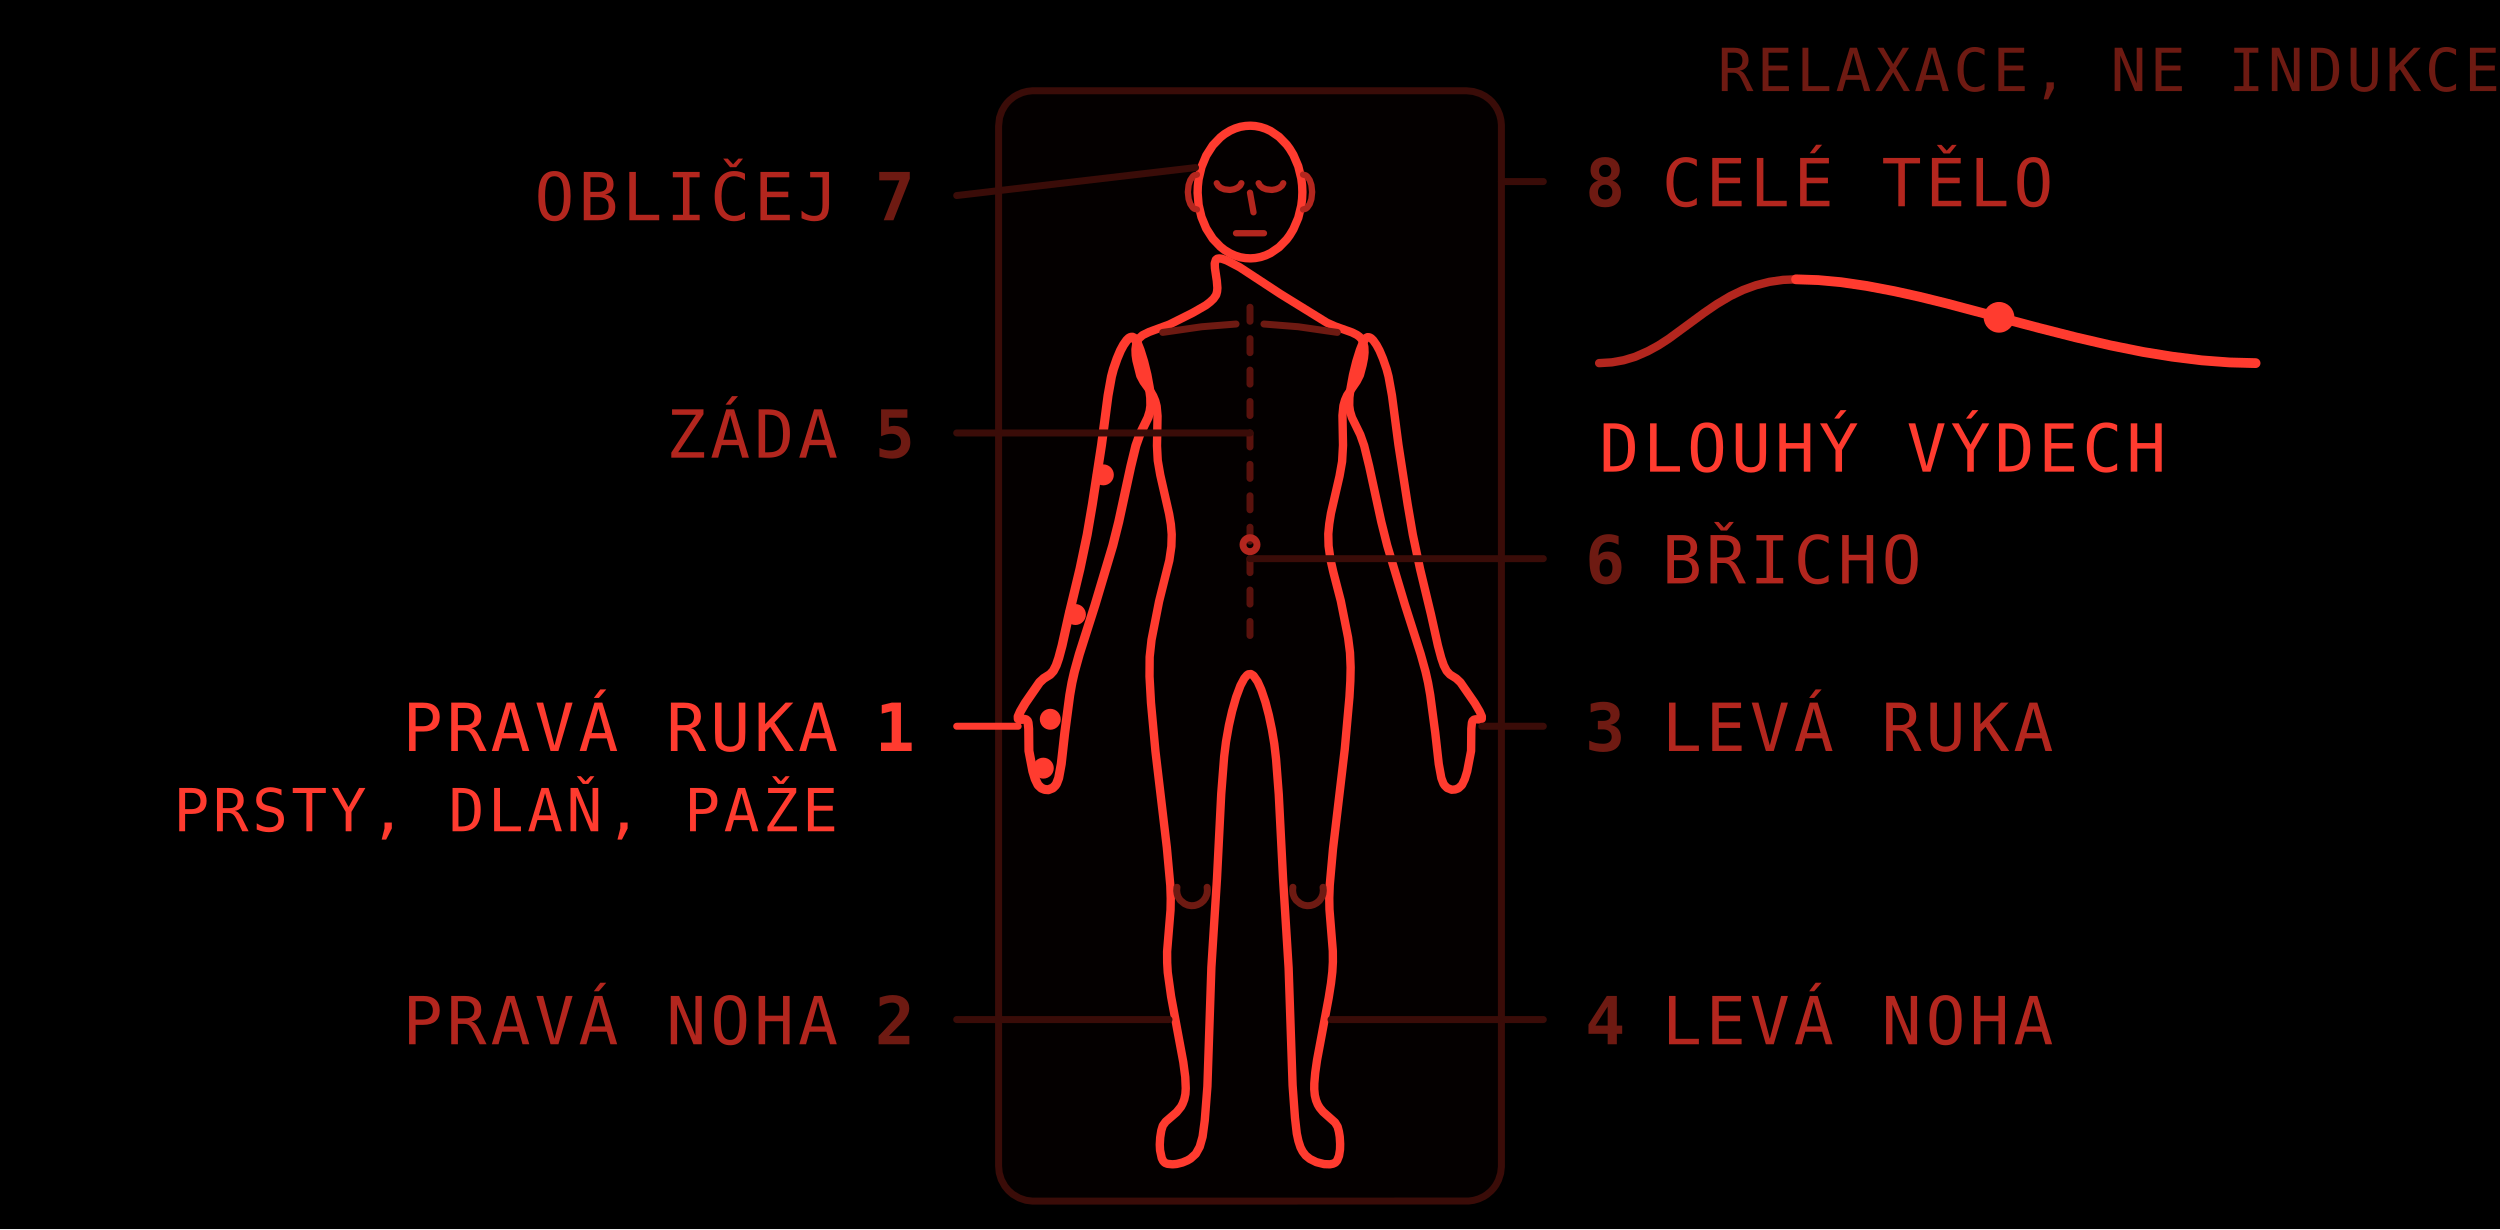
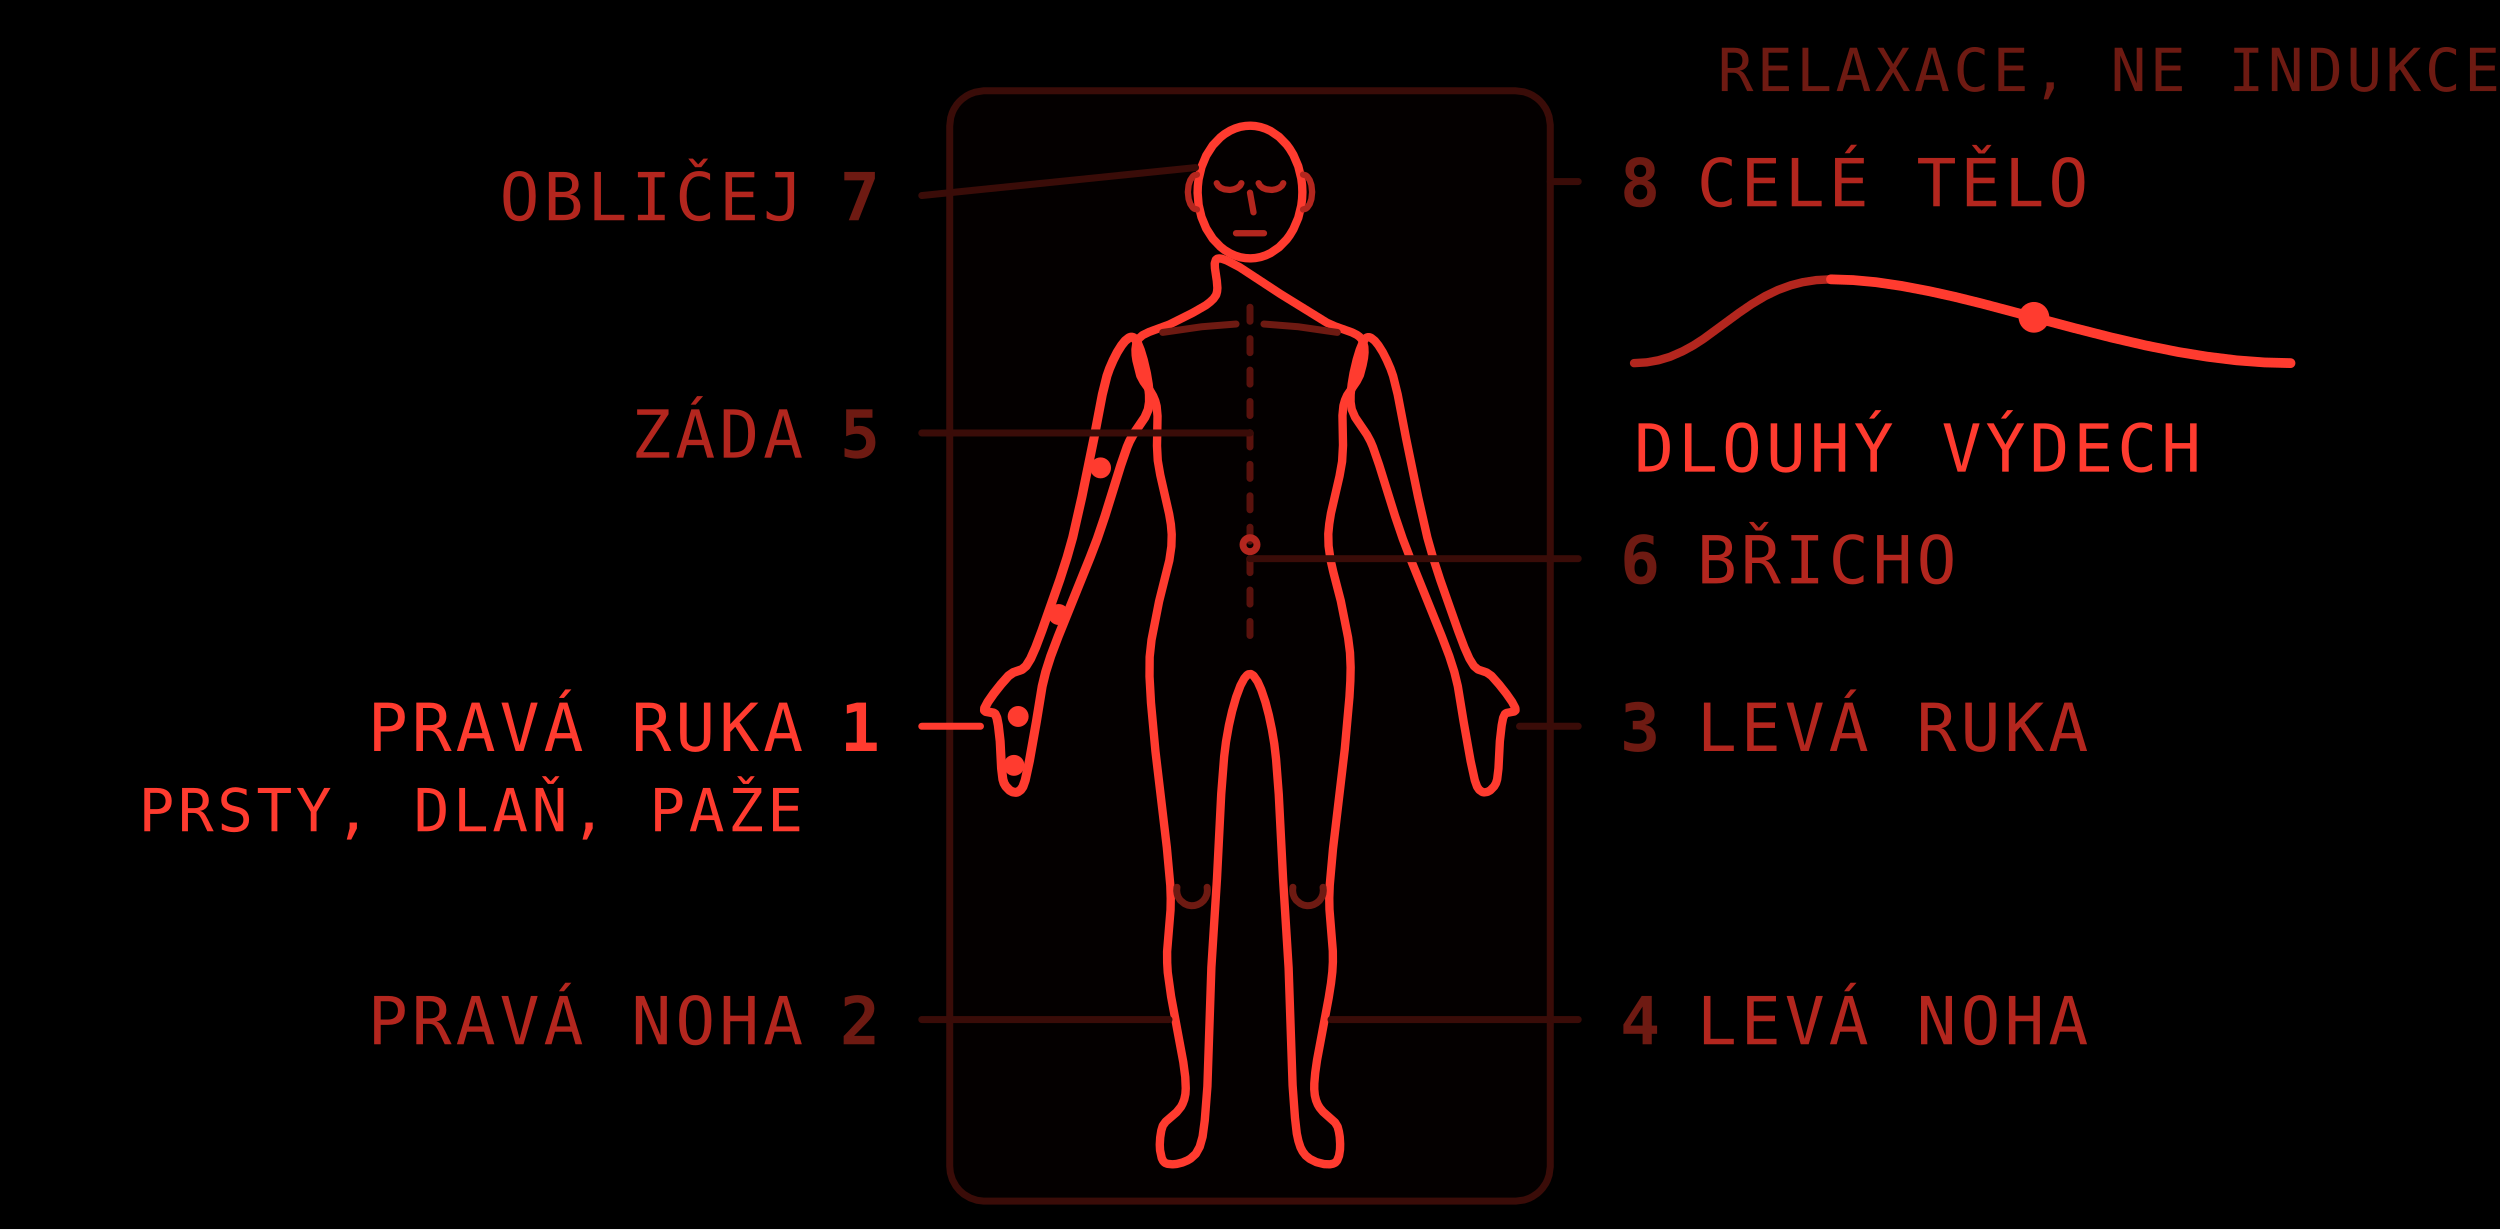
<svg xmlns="http://www.w3.org/2000/svg" width="358" height="176" viewBox="0 0 358 176" font-family="'JetBrains Mono', ui-monospace, monospace">
  <rect width="358" height="176" fill="#000000" />
  <text x="358" y="13.04" text-anchor="end" font-size="8.5" font-weight="500" letter-spacing="0.51" fill="#6E1A12">RELAXACE, NE INDUKCE</text>
-   <path d="M143 167L143 18.04L143.13 16.85L143.47 15.88L143.87 15.19L144.19 14.76L144.56 14.37L145.19 13.86L145.65 13.59L146.37 13.27L147.1 13.08L147.81 13L210.03 13L210.98 13.1L211.95 13.4L212.65 13.76L213.3 14.24L213.69 14.62L214.18 15.26L214.45 15.72L214.75 16.44L214.93 17.17L215 17.88L215 167.07L214.89 168.03L214.58 169L214.21 169.7L213.89 170.14L213.53 170.54L212.92 171.06L212.47 171.35L211.75 171.68L211.02 171.89L210.3 171.99L147.86 172L146.9 171.88L145.93 171.55L145.01 171.01L144.41 170.48L143.89 169.85L143.38 168.92L143.09 167.95L143 167Z" fill="#140404" fill-opacity="0.2" />
-   <path d="M143 167L143 18.04L143.13 16.85L143.47 15.88L143.87 15.19L144.19 14.76L144.56 14.37L145.19 13.86L145.65 13.59L146.37 13.27L147.1 13.08L147.81 13L210.03 13L210.98 13.1L211.95 13.4L212.65 13.76L213.3 14.24L213.69 14.62L214.18 15.26L214.45 15.72L214.75 16.44L214.93 17.17L215 17.88L215 167.07L214.89 168.03L214.58 169L214.21 169.7L213.89 170.14L213.53 170.54L212.92 171.06L212.47 171.35L211.75 171.68L211.02 171.89L210.3 171.99L147.86 172L146.9 171.88L145.93 171.55L145.01 171.01L144.41 170.48L143.89 169.85L143.38 168.92L143.09 167.95L143 167Z" fill="none" stroke="#3A0C08" stroke-width="1" stroke-linecap="round" stroke-linejoin="round" />
+   <path d="M136 167L136 18.04L136.14 16.85L136.37 16.12L136.59 15.64L137.02 14.97L137.37 14.56L137.77 14.19L138.42 13.72L138.89 13.47L139.61 13.2L140.82 13L217.03 13L218.23 13.15L218.95 13.4L219.43 13.63L220.09 14.07L220.5 14.43L220.86 14.83L221.32 15.49L221.56 15.96L221.82 16.68L222 17.88L222 167.08L221.83 168.28L221.58 169L221.35 169.47L220.89 170.14L220.53 170.54L220.13 170.9L219.46 171.35L218.99 171.59L218.27 171.84L217.07 172L140.86 172L139.9 171.88L138.93 171.55L138.01 171.01L137.41 170.48L136.89 169.85L136.38 168.92L136.09 167.95L136 167Z" fill="#140404" fill-opacity="0.2" />
+   <path d="M136 167L136 18.04L136.14 16.85L136.37 16.12L136.59 15.64L137.02 14.97L137.37 14.56L137.77 14.19L138.42 13.72L138.89 13.47L139.61 13.2L140.82 13L217.03 13L218.23 13.15L218.95 13.4L219.43 13.63L220.09 14.07L220.5 14.43L220.86 14.83L221.32 15.49L221.56 15.96L221.82 16.68L222 17.88L222 167.08L221.83 168.28L221.58 169L221.35 169.47L220.89 170.14L220.53 170.54L220.13 170.9L219.46 171.35L218.99 171.59L218.27 171.84L217.07 172L140.86 172L139.9 171.88L138.93 171.55L138.01 171.01L137.41 170.48L136.89 169.85L136.38 168.92L136.09 167.95L136 167Z" fill="none" stroke="#3A0C08" stroke-width="1" stroke-linecap="round" stroke-linejoin="round" />
  <path d="M174.6 37L174.31 37.05L174.11 37.21L173.95 37.72L173.98 38.41L174.25 40.22L174.33 41.24L174.28 41.77L174.15 42.24L173.77 42.79L173.27 43.26L172.67 43.72L170.79 44.8L167.45 46.47L164.57 47.53L163.63 47.99L163.11 48.45L162.87 48.83L162.71 49.28L162.6 50.03L162.63 50.85L162.74 51.61L163.29 53.79L163.75 54.66L164.76 56.06L165.13 56.69L165.43 57.4L165.63 58.17L165.76 59.58L165.68 63.85L165.79 65.94L166.15 68.02L167.42 73.6L167.67 75.09L167.79 76.54L167.74 78.25L167.45 80.24L165.98 86.12L164.9 91.62L164.63 94.08L164.61 96.87L164.82 100.63L165.46 107.59L167.09 121.35L167.59 126.82L167.65 128.67L167.62 130.31L167.13 136.26L167.14 137.85L167.22 139.24L167.7 142.7L169.45 152.11L169.73 154.24L169.8 155.85L169.75 156.66L169.59 157.42L169.35 158.05L169.12 158.49L168.49 159.27L166.93 160.62L166.51 161.2L166.3 161.89L166.14 162.88L166.08 163.91L166.12 164.72L166.36 165.84L166.56 166.25L166.82 166.52L167.18 166.66L167.91 166.73L168.49 166.68L169.33 166.47L170.05 166.17L170.49 165.91L171.24 165.23L171.8 164.22L172.21 162.78L172.52 160.45L172.9 155.58L173.47 138.53L174.27 125.86L174.88 113.69L175.3 108.34L175.56 106.24L175.98 103.86L176.44 101.84L177.01 99.84L177.63 98.18L178.18 97.15L178.57 96.69L178.76 96.56L179.12 96.52L179.5 96.75L180.1 97.62L180.61 98.76L181.21 100.54L181.7 102.41L182.14 104.49L182.48 106.53L182.73 108.69L183.12 113.77L183.74 125.94L184.53 138.62L185.1 155.42L185.44 160.07L185.7 162.32L185.93 163.38L186.23 164.3L186.54 164.9L186.98 165.48L187.58 165.96L188.51 166.42L189.61 166.7L190.44 166.73L190.89 166.64L191.23 166.48L191.48 166.19L191.75 165.51L191.89 164.61L191.91 163.82L191.85 162.79L191.73 162.05L191.55 161.35L191.18 160.74L189.46 159.21L188.98 158.63L188.71 158.18L188.46 157.57L188.28 156.84L188.2 155.98L188.21 155.13L188.34 153.62L188.6 151.8L190.27 142.88L190.6 140.8L190.79 139.17L190.87 137.75L190.86 136.18L190.38 130.23L190.35 128.58L190.42 126.74L190.89 121.51L192.57 107.29L193.24 99.82L193.37 97.52L193.41 95.58L193.32 93.45L193.05 91.32L192 86.04L190.92 81.87L190.53 80.16L190.25 78.17L190.21 76.46L190.35 75.01L190.59 73.51L191.82 68.18L192.19 66.09L192.32 63.76L192.24 59.49L192.38 58.09L192.6 57.31L192.91 56.61L194.29 54.59L194.74 53.7L195.12 52.28L195.32 51.27L195.4 50.48L195.37 49.68L195.19 48.97L194.98 48.56L194.68 48.23L194.3 47.95L193.6 47.6L191.17 46.73L190.01 46.21L183.36 42.1L177.49 38.25L175.66 37.29L174.97 37.05L174.6 37Z" fill="none" stroke="#FF3B2F" stroke-width="1.2" stroke-linecap="round" stroke-linejoin="round" />
-   <path d="M162.4 48.4L162.16 48.28L161.91 48.3L161.66 48.43L161.35 48.73L160.88 49.4L160.45 50.2L159.96 51.36L159.44 52.86L159.16 53.92L158.67 56.64L157.74 63.72L156.43 72.2L155.68 76.58L154.65 81.47L153.08 88L152.09 92.44L151.61 94.23L151.25 95.28L150.84 96.08L150.37 96.59L149.47 97.15L148.87 97.71L146.81 100.69L146.11 101.89L145.8 102.6L145.81 102.94L146.06 103.03L146.68 103L146.93 103.06L147.13 103.24L147.22 103.48L147.31 104.37L147.34 107.53L147.9 110.45L148.24 111.56L148.65 112.41L149.13 112.86L149.61 113.05L150.12 113.09L150.76 112.84L151.13 112.47L151.3 112.21L151.6 111.42L151.97 109.41L152.47 104.95L153.19 99.53L153.5 97.77L153.86 96.18L154.55 93.7L156.82 86.58L159.35 78.12L160.2 74.74L161.93 66.78L162.65 63.83L163.21 62.24L164.4 59.8L164.68 58.89L164.79 58.09L164.77 56.93L164.59 55.53L164.25 53.68L163.79 51.81L163.27 50.14L162.86 49.11L162.4 48.4Z" fill="none" stroke="#FF3B2F" stroke-width="1.3" stroke-linecap="round" stroke-linejoin="round" />
+   <path d="M162.4 48.4L162.17 48.29L161.92 48.28L161.66 48.38L161.12 48.81L160.6 49.46L159.99 50.43L159.41 51.57L158.88 52.79L158.51 53.84L157.85 56.5L156.65 62.78L154.93 71.15L153.61 76.96L152.8 79.82L151.77 83.01L149.2 90.32L148.3 92.71L147.58 94.33L146.93 95.38L146.34 95.88L145.11 96.3L144.42 96.78L143.34 98L142.3 99.32L141.47 100.51L141 101.4L140.98 101.73L141.17 101.89L142.29 102.1L142.5 102.25L142.75 102.79L142.96 103.87L143.22 106.13L143.42 110.05L143.61 111.61L143.78 112.16L144.04 112.61L144.58 113.17L145 113.4L145.48 113.47L145.73 113.42L146.17 113.11L146.48 112.66L146.81 111.73L147.41 108.98L148.41 103.34L149.24 98.27L149.74 96.22L150.47 93.94L151.54 91.12L156.1 79.83L157.12 77.17L158.22 73.93L160.5 66.61L161.4 64.01L161.75 63.19L162.26 62.24L163.95 59.75L164.43 58.63L164.6 57.56L164.59 56.51L164.44 55.03L164.17 53.42L163.73 51.55L163.3 50.13L162.88 49.1L162.63 48.67L162.4 48.4Z" fill="none" stroke="#FF3B2F" stroke-width="1.3" stroke-linecap="round" stroke-linejoin="round" />
  <path d="M177 46.4L172.09 46.79L166.5 47.6" fill="none" stroke="#6E1A12" stroke-width="1" stroke-linecap="round" stroke-linejoin="round" />
  <path d="M172.86 127.06L172.9 127.53L172.84 128.03L172.65 128.52L172.35 128.96L171.96 129.3L171.52 129.54L171.07 129.67L170.6 129.7L170.1 129.62L169.62 129.41L169.01 128.91L168.73 128.48L168.57 128.04L168.5 127.55L168.54 127.06" fill="none" stroke="#6E1A12" stroke-width="1" stroke-linecap="round" stroke-linejoin="round" />
-   <path d="M195.6 48.4L195.84 48.28L196.09 48.3L196.34 48.43L196.65 48.73L197.12 49.4L197.55 50.2L198.04 51.36L198.56 52.86L198.84 53.92L199.33 56.64L200.26 63.72L201.57 72.2L202.32 76.58L203.35 81.47L204.92 88L205.91 92.44L206.39 94.23L206.75 95.28L207.16 96.08L207.63 96.59L208.53 97.15L209.13 97.71L211.19 100.69L211.89 101.89L212.2 102.6L212.19 102.94L211.94 103.03L211.32 103L211.07 103.06L210.87 103.24L210.78 103.48L210.69 104.37L210.66 107.53L210.1 110.45L209.76 111.56L209.35 112.41L208.87 112.86L208.39 113.05L207.88 113.09L207.24 112.84L206.87 112.47L206.7 112.21L206.4 111.42L206.03 109.41L205.53 104.95L204.81 99.53L204.5 97.77L204.14 96.18L203.45 93.7L201.18 86.58L198.65 78.12L197.8 74.74L196.07 66.78L195.35 63.83L194.79 62.24L193.6 59.8L193.32 58.89L193.21 58.09L193.23 56.93L193.41 55.53L193.75 53.68L194.21 51.81L194.73 50.14L195.14 49.11L195.6 48.4Z" fill="none" stroke="#FF3B2F" stroke-width="1.2" stroke-linecap="round" stroke-linejoin="round" />
+   <path d="M195.6 48.4L195.83 48.29L196.08 48.28L196.34 48.38L196.88 48.81L197.4 49.46L198.01 50.43L198.59 51.57L199.12 52.79L199.49 53.84L200.15 56.5L201.35 62.78L203.07 71.15L204.39 76.96L205.2 79.82L206.23 83.01L208.8 90.32L209.7 92.71L210.42 94.33L211.07 95.38L211.66 95.88L212.89 96.3L213.58 96.78L214.66 98L215.7 99.32L216.53 100.51L217 101.4L217.02 101.73L216.83 101.89L215.71 102.1L215.5 102.25L215.25 102.79L215.04 103.87L214.78 106.13L214.58 110.05L214.39 111.61L214.22 112.16L213.96 112.61L213.42 113.17L213 113.4L212.52 113.47L212.27 113.42L211.83 113.11L211.52 112.66L211.19 111.73L210.59 108.98L209.59 103.34L208.76 98.27L208.26 96.22L207.53 93.94L206.46 91.12L201.9 79.83L200.88 77.17L199.78 73.93L197.5 66.61L196.6 64.01L196.25 63.19L195.74 62.24L194.05 59.75L193.57 58.63L193.4 57.56L193.41 56.51L193.56 55.03L193.83 53.42L194.27 51.55L194.7 50.13L195.12 49.1L195.37 48.67L195.6 48.4Z" fill="none" stroke="#FF3B2F" stroke-width="1.2" stroke-linecap="round" stroke-linejoin="round" />
  <path d="M181 46.4L185.91 46.79L191.5 47.6" fill="none" stroke="#6E1A12" stroke-width="1" stroke-linecap="round" stroke-linejoin="round" />
  <path d="M189.46 127.06L189.5 127.53L189.44 128.03L189.25 128.52L188.95 128.96L188.56 129.3L188.12 129.54L187.67 129.67L187.2 129.7L186.7 129.62L186.22 129.41L185.61 128.91L185.33 128.48L185.17 128.04L185.1 127.55L185.14 127.06" fill="none" stroke="#6E1A12" stroke-width="1" stroke-linecap="round" stroke-linejoin="round" />
  <path d="M186.5 27.5L186.46 28.47L186.34 29.46L185.91 31.2L185.21 32.83L184.69 33.69L184.25 34.29L183.16 35.41L181.95 36.24L181.24 36.57L180.5 36.81L179.77 36.95L179.06 37L178.35 36.96L177.62 36.84L176.88 36.61L176.16 36.29L175.34 35.79L174.75 35.32L173.67 34.19L172.73 32.72L172.05 31.08L171.64 29.34L171.5 27.62L171.53 26.66L171.64 25.66L172.05 23.92L172.73 22.28L173.67 20.81L174.75 19.68L175.34 19.21L176.16 18.71L176.88 18.39L177.62 18.16L178.35 18.04L179.06 18L179.77 18.05L180.5 18.19L181.24 18.43L181.95 18.76L183.16 19.59L184.25 20.71L184.69 21.31L185.21 22.17L185.91 23.8L186.34 25.54L186.46 26.53L186.5 27.5Z" fill="none" stroke="#FF3B2F" stroke-width="1.2" stroke-linecap="round" stroke-linejoin="round" />
  <path d="M177.76 26.24L177.58 26.58L177.21 26.89L176.71 27.1L176.14 27.2L175.33 27.11L174.82 26.91L174.44 26.6L174.24 26.24" fill="none" stroke="#B3261E" stroke-width="0.9" stroke-linecap="round" stroke-linejoin="round" />
  <path d="M171.4 30L171 29.88L170.79 29.71L170.45 29.21L170.21 28.51L170.1 27.5L170.21 26.49L170.45 25.79L170.79 25.29L170.99 25.12L171.4 25" fill="none" stroke="#B3261E" stroke-width="0.9" stroke-linecap="round" stroke-linejoin="round" />
  <path d="M183.76 26.24L183.58 26.58L183.21 26.89L182.71 27.1L182.14 27.2L181.33 27.11L180.82 26.91L180.44 26.6L180.24 26.24" fill="none" stroke="#B3261E" stroke-width="0.9" stroke-linecap="round" stroke-linejoin="round" />
  <path d="M186.6 25L187.01 25.12L187.21 25.29L187.55 25.79L187.79 26.49L187.9 27.5L187.79 28.51L187.55 29.21L187.21 29.71L187 29.88L186.6 30" fill="none" stroke="#B3261E" stroke-width="0.9" stroke-linecap="round" stroke-linejoin="round" />
  <line x1="179" y1="27.6" x2="179.5" y2="30.4" fill="none" stroke="#B3261E" stroke-width="0.9" stroke-linecap="round" stroke-linejoin="round" />
  <line x1="177" y1="33.4" x2="181" y2="33.4" fill="none" stroke="#B3261E" stroke-width="0.9" stroke-linecap="round" stroke-linejoin="round" />
  <path d="M179 44L179 46" fill="none" stroke="#5A120D" stroke-width="1" stroke-linecap="round" stroke-linejoin="round" />
  <path d="M179 48.5L179 50.5" fill="none" stroke="#5A120D" stroke-width="1" stroke-linecap="round" stroke-linejoin="round" />
  <path d="M179 53L179 55" fill="none" stroke="#5A120D" stroke-width="1" stroke-linecap="round" stroke-linejoin="round" />
  <path d="M179 57.5L179 59.5" fill="none" stroke="#5A120D" stroke-width="1" stroke-linecap="round" stroke-linejoin="round" />
  <path d="M179 62L179 64" fill="none" stroke="#5A120D" stroke-width="1" stroke-linecap="round" stroke-linejoin="round" />
  <path d="M179 66.5L179 68.5" fill="none" stroke="#5A120D" stroke-width="1" stroke-linecap="round" stroke-linejoin="round" />
  <path d="M179 71L179 73" fill="none" stroke="#5A120D" stroke-width="1" stroke-linecap="round" stroke-linejoin="round" />
  <path d="M179 75.5L179 77.5" fill="none" stroke="#5A120D" stroke-width="1" stroke-linecap="round" stroke-linejoin="round" />
  <path d="M179 80L179 82" fill="none" stroke="#5A120D" stroke-width="1" stroke-linecap="round" stroke-linejoin="round" />
  <path d="M179 84.5L179 86.5" fill="none" stroke="#5A120D" stroke-width="1" stroke-linecap="round" stroke-linejoin="round" />
  <path d="M179 89L179 91" fill="none" stroke="#5A120D" stroke-width="1" stroke-linecap="round" stroke-linejoin="round" />
  <circle cx="179" cy="78" r="1" fill="none" stroke="#B3261E" stroke-width="1" stroke-linecap="round" stroke-linejoin="round" />
-   <circle cx="149.4" cy="110" r="1.5" fill="#FF3B2F" />
-   <circle cx="150.4" cy="103" r="1.5" fill="#FF3B2F" />
-   <circle cx="154" cy="88" r="1.5" fill="#FF3B2F" />
-   <circle cx="158" cy="68" r="1.5" fill="#FF3B2F" />
-   <line x1="137" y1="28" x2="171.2" y2="24" fill="none" stroke="#3A0C08" stroke-width="1" stroke-linecap="round" stroke-linejoin="round" />
-   <text x="131" y="31.54" text-anchor="end" font-size="9.5" font-weight="600" letter-spacing="0.57" fill="#6E1A12">7</text>
-   <text x="120" y="31.54" text-anchor="end" font-size="9.5" font-weight="500" letter-spacing="0.57" fill="#B3261E">OBLIČEJ</text>
-   <line x1="137" y1="62" x2="179" y2="62" fill="none" stroke="#3A0C08" stroke-width="1" stroke-linecap="round" stroke-linejoin="round" />
-   <text x="131" y="65.54" text-anchor="end" font-size="9.5" font-weight="600" letter-spacing="0.57" fill="#6E1A12">5</text>
-   <text x="120" y="65.54" text-anchor="end" font-size="9.5" font-weight="500" letter-spacing="0.57" fill="#B3261E">ZÁDA</text>
-   <line x1="137" y1="104" x2="145.8" y2="104" fill="none" stroke="#FF3B2F" stroke-width="1" stroke-linecap="round" stroke-linejoin="round" />
-   <text x="131" y="107.54" text-anchor="end" font-size="9.5" font-weight="600" letter-spacing="0.57" fill="#FF3B2F">1</text>
-   <text x="120" y="107.54" text-anchor="end" font-size="9.5" font-weight="500" letter-spacing="0.57" fill="#FF3B2F">PRAVÁ RUKA</text>
-   <text x="120" y="119.04" text-anchor="end" font-size="8.5" font-weight="500" letter-spacing="0.51" fill="#FF3B2F">PRSTY, DLAŇ, PAŽE</text>
-   <line x1="137" y1="146" x2="167.4" y2="146" fill="none" stroke="#3A0C08" stroke-width="1" stroke-linecap="round" stroke-linejoin="round" />
-   <text x="131" y="149.54" text-anchor="end" font-size="9.5" font-weight="600" letter-spacing="0.57" fill="#6E1A12">2</text>
-   <text x="120" y="149.54" text-anchor="end" font-size="9.5" font-weight="500" letter-spacing="0.57" fill="#B3261E">PRAVÁ NOHA</text>
-   <line x1="221" y1="26" x2="215" y2="26" fill="none" stroke="#3A0C08" stroke-width="1" stroke-linecap="round" stroke-linejoin="round" />
-   <text x="227" y="29.54" text-anchor="start" font-size="9.5" font-weight="600" letter-spacing="0.57" fill="#6E1A12">8</text>
-   <text x="238" y="29.54" text-anchor="start" font-size="9.5" font-weight="500" letter-spacing="0.57" fill="#B3261E">CELÉ TĚLO</text>
-   <line x1="221" y1="80" x2="179" y2="80" fill="none" stroke="#3A0C08" stroke-width="1" stroke-linecap="round" stroke-linejoin="round" />
-   <text x="227" y="83.54" text-anchor="start" font-size="9.5" font-weight="600" letter-spacing="0.57" fill="#6E1A12">6</text>
-   <text x="238" y="83.54" text-anchor="start" font-size="9.5" font-weight="500" letter-spacing="0.57" fill="#B3261E">BŘICHO</text>
-   <line x1="221" y1="104" x2="212.2" y2="104" fill="none" stroke="#3A0C08" stroke-width="1" stroke-linecap="round" stroke-linejoin="round" />
-   <text x="227" y="107.54" text-anchor="start" font-size="9.5" font-weight="600" letter-spacing="0.57" fill="#6E1A12">3</text>
-   <text x="238" y="107.54" text-anchor="start" font-size="9.5" font-weight="500" letter-spacing="0.57" fill="#B3261E">LEVÁ RUKA</text>
-   <line x1="221" y1="146" x2="190.6" y2="146" fill="none" stroke="#3A0C08" stroke-width="1" stroke-linecap="round" stroke-linejoin="round" />
-   <text x="227" y="149.54" text-anchor="start" font-size="9.5" font-weight="600" letter-spacing="0.57" fill="#6E1A12">4</text>
-   <text x="238" y="149.54" text-anchor="start" font-size="9.5" font-weight="500" letter-spacing="0.57" fill="#B3261E">LEVÁ NOHA</text>
-   <path d="M229 52L230.81 51.89L232.49 51.59L234.16 51.09L235.98 50.29L237.5 49.46L238.95 48.52L243.99 44.82L245.83 43.56L247.78 42.4L249.59 41.53L251.45 40.85L253.38 40.36L255.32 40.08L257.15 40L260.34 40.1L263.6 40.41L267.28 40.94L271.23 41.69L274.81 42.48L278.62 43.42L292.01 46.98L297.32 48.33L302.21 49.46L306.88 50.39L311.07 51.08L315.28 51.6L319.26 51.9L323 52" fill="none" stroke="#B3261E" stroke-width="1.2" stroke-linecap="round" stroke-linejoin="round" />
-   <path d="M257.2 40L260.38 40.11L263.65 40.41L267.32 40.95L271.27 41.7L274.84 42.49L278.65 43.43L292.03 46.98L297.34 48.33L302.22 49.46L306.89 50.4L311.08 51.08L315.28 51.6L319.26 51.9L323 52" fill="none" stroke="#FF3B2F" stroke-width="1.4" stroke-linecap="round" stroke-linejoin="round" />
-   <circle cx="286.26" cy="45.44" r="2.2" fill="#FF3B2F" />
-   <text x="229" y="67.54" text-anchor="start" font-size="9.5" font-weight="500" letter-spacing="0.57" fill="#FF3B2F">DLOUHÝ VÝDECH</text>
+   <circle cx="145.2" cy="109.6" r="1.5" fill="#FF3B2F" />
+   <circle cx="145.8" cy="102.6" r="1.5" fill="#FF3B2F" />
+   <circle cx="151.6" cy="88" r="1.5" fill="#FF3B2F" />
+   <circle cx="157.6" cy="67" r="1.5" fill="#FF3B2F" />
+   <line x1="132" y1="28" x2="171.2" y2="24" fill="none" stroke="#3A0C08" stroke-width="1" stroke-linecap="round" stroke-linejoin="round" />
+   <text x="126" y="31.54" text-anchor="end" font-size="9.5" font-weight="600" letter-spacing="0.57" fill="#6E1A12">7</text>
+   <text x="115" y="31.54" text-anchor="end" font-size="9.5" font-weight="500" letter-spacing="0.57" fill="#B3261E">OBLIČEJ</text>
+   <line x1="132" y1="62" x2="179" y2="62" fill="none" stroke="#3A0C08" stroke-width="1" stroke-linecap="round" stroke-linejoin="round" />
+   <text x="126" y="65.54" text-anchor="end" font-size="9.5" font-weight="600" letter-spacing="0.57" fill="#6E1A12">5</text>
+   <text x="115" y="65.54" text-anchor="end" font-size="9.5" font-weight="500" letter-spacing="0.57" fill="#B3261E">ZÁDA</text>
+   <line x1="132" y1="104" x2="140.4" y2="104" fill="none" stroke="#FF3B2F" stroke-width="1" stroke-linecap="round" stroke-linejoin="round" />
+   <text x="126" y="107.54" text-anchor="end" font-size="9.5" font-weight="600" letter-spacing="0.57" fill="#FF3B2F">1</text>
+   <text x="115" y="107.54" text-anchor="end" font-size="9.5" font-weight="500" letter-spacing="0.57" fill="#FF3B2F">PRAVÁ RUKA</text>
+   <text x="115" y="119.04" text-anchor="end" font-size="8.5" font-weight="500" letter-spacing="0.51" fill="#FF3B2F">PRSTY, DLAŇ, PAŽE</text>
+   <line x1="132" y1="146" x2="167.4" y2="146" fill="none" stroke="#3A0C08" stroke-width="1" stroke-linecap="round" stroke-linejoin="round" />
+   <text x="126" y="149.54" text-anchor="end" font-size="9.5" font-weight="600" letter-spacing="0.57" fill="#6E1A12">2</text>
+   <text x="115" y="149.54" text-anchor="end" font-size="9.5" font-weight="500" letter-spacing="0.57" fill="#B3261E">PRAVÁ NOHA</text>
+   <line x1="226" y1="26" x2="222" y2="26" fill="none" stroke="#3A0C08" stroke-width="1" stroke-linecap="round" stroke-linejoin="round" />
+   <text x="232" y="29.54" text-anchor="start" font-size="9.5" font-weight="600" letter-spacing="0.57" fill="#6E1A12">8</text>
+   <text x="243" y="29.54" text-anchor="start" font-size="9.5" font-weight="500" letter-spacing="0.57" fill="#B3261E">CELÉ TĚLO</text>
+   <line x1="226" y1="80" x2="179" y2="80" fill="none" stroke="#3A0C08" stroke-width="1" stroke-linecap="round" stroke-linejoin="round" />
+   <text x="232" y="83.54" text-anchor="start" font-size="9.5" font-weight="600" letter-spacing="0.57" fill="#6E1A12">6</text>
+   <text x="243" y="83.54" text-anchor="start" font-size="9.5" font-weight="500" letter-spacing="0.57" fill="#B3261E">BŘICHO</text>
+   <line x1="226" y1="104" x2="217.6" y2="104" fill="none" stroke="#3A0C08" stroke-width="1" stroke-linecap="round" stroke-linejoin="round" />
+   <text x="232" y="107.54" text-anchor="start" font-size="9.5" font-weight="600" letter-spacing="0.57" fill="#6E1A12">3</text>
+   <text x="243" y="107.54" text-anchor="start" font-size="9.5" font-weight="500" letter-spacing="0.57" fill="#B3261E">LEVÁ RUKA</text>
+   <line x1="226" y1="146" x2="190.6" y2="146" fill="none" stroke="#3A0C08" stroke-width="1" stroke-linecap="round" stroke-linejoin="round" />
+   <text x="232" y="149.54" text-anchor="start" font-size="9.5" font-weight="600" letter-spacing="0.57" fill="#6E1A12">4</text>
+   <text x="243" y="149.54" text-anchor="start" font-size="9.5" font-weight="500" letter-spacing="0.57" fill="#B3261E">LEVÁ NOHA</text>
+   <path d="M234 52L235.81 51.89L237.49 51.59L239.16 51.09L240.98 50.29L242.5 49.46L243.95 48.52L248.99 44.82L250.83 43.56L252.78 42.4L254.59 41.53L256.45 40.85L258.15 40.41L260.07 40.11L262.15 40L265.34 40.1L268.6 40.41L272.28 40.94L276.23 41.69L279.81 42.48L283.62 43.42L297.01 46.98L302.32 48.33L307.21 49.46L311.88 50.39L316.07 51.08L320.28 51.6L324.26 51.9L328 52" fill="none" stroke="#B3261E" stroke-width="1.2" stroke-linecap="round" stroke-linejoin="round" />
+   <path d="M262.2 40L265.38 40.11L268.65 40.41L272.32 40.95L276.27 41.7L279.84 42.49L283.65 43.43L297.03 46.98L302.34 48.33L307.22 49.46L311.89 50.4L316.08 51.08L320.28 51.6L324.26 51.9L328 52" fill="none" stroke="#FF3B2F" stroke-width="1.4" stroke-linecap="round" stroke-linejoin="round" />
+   <circle cx="291.26" cy="45.44" r="2.2" fill="#FF3B2F" />
+   <text x="234" y="67.54" text-anchor="start" font-size="9.5" font-weight="500" letter-spacing="0.57" fill="#FF3B2F">DLOUHÝ VÝDECH</text>
</svg>
